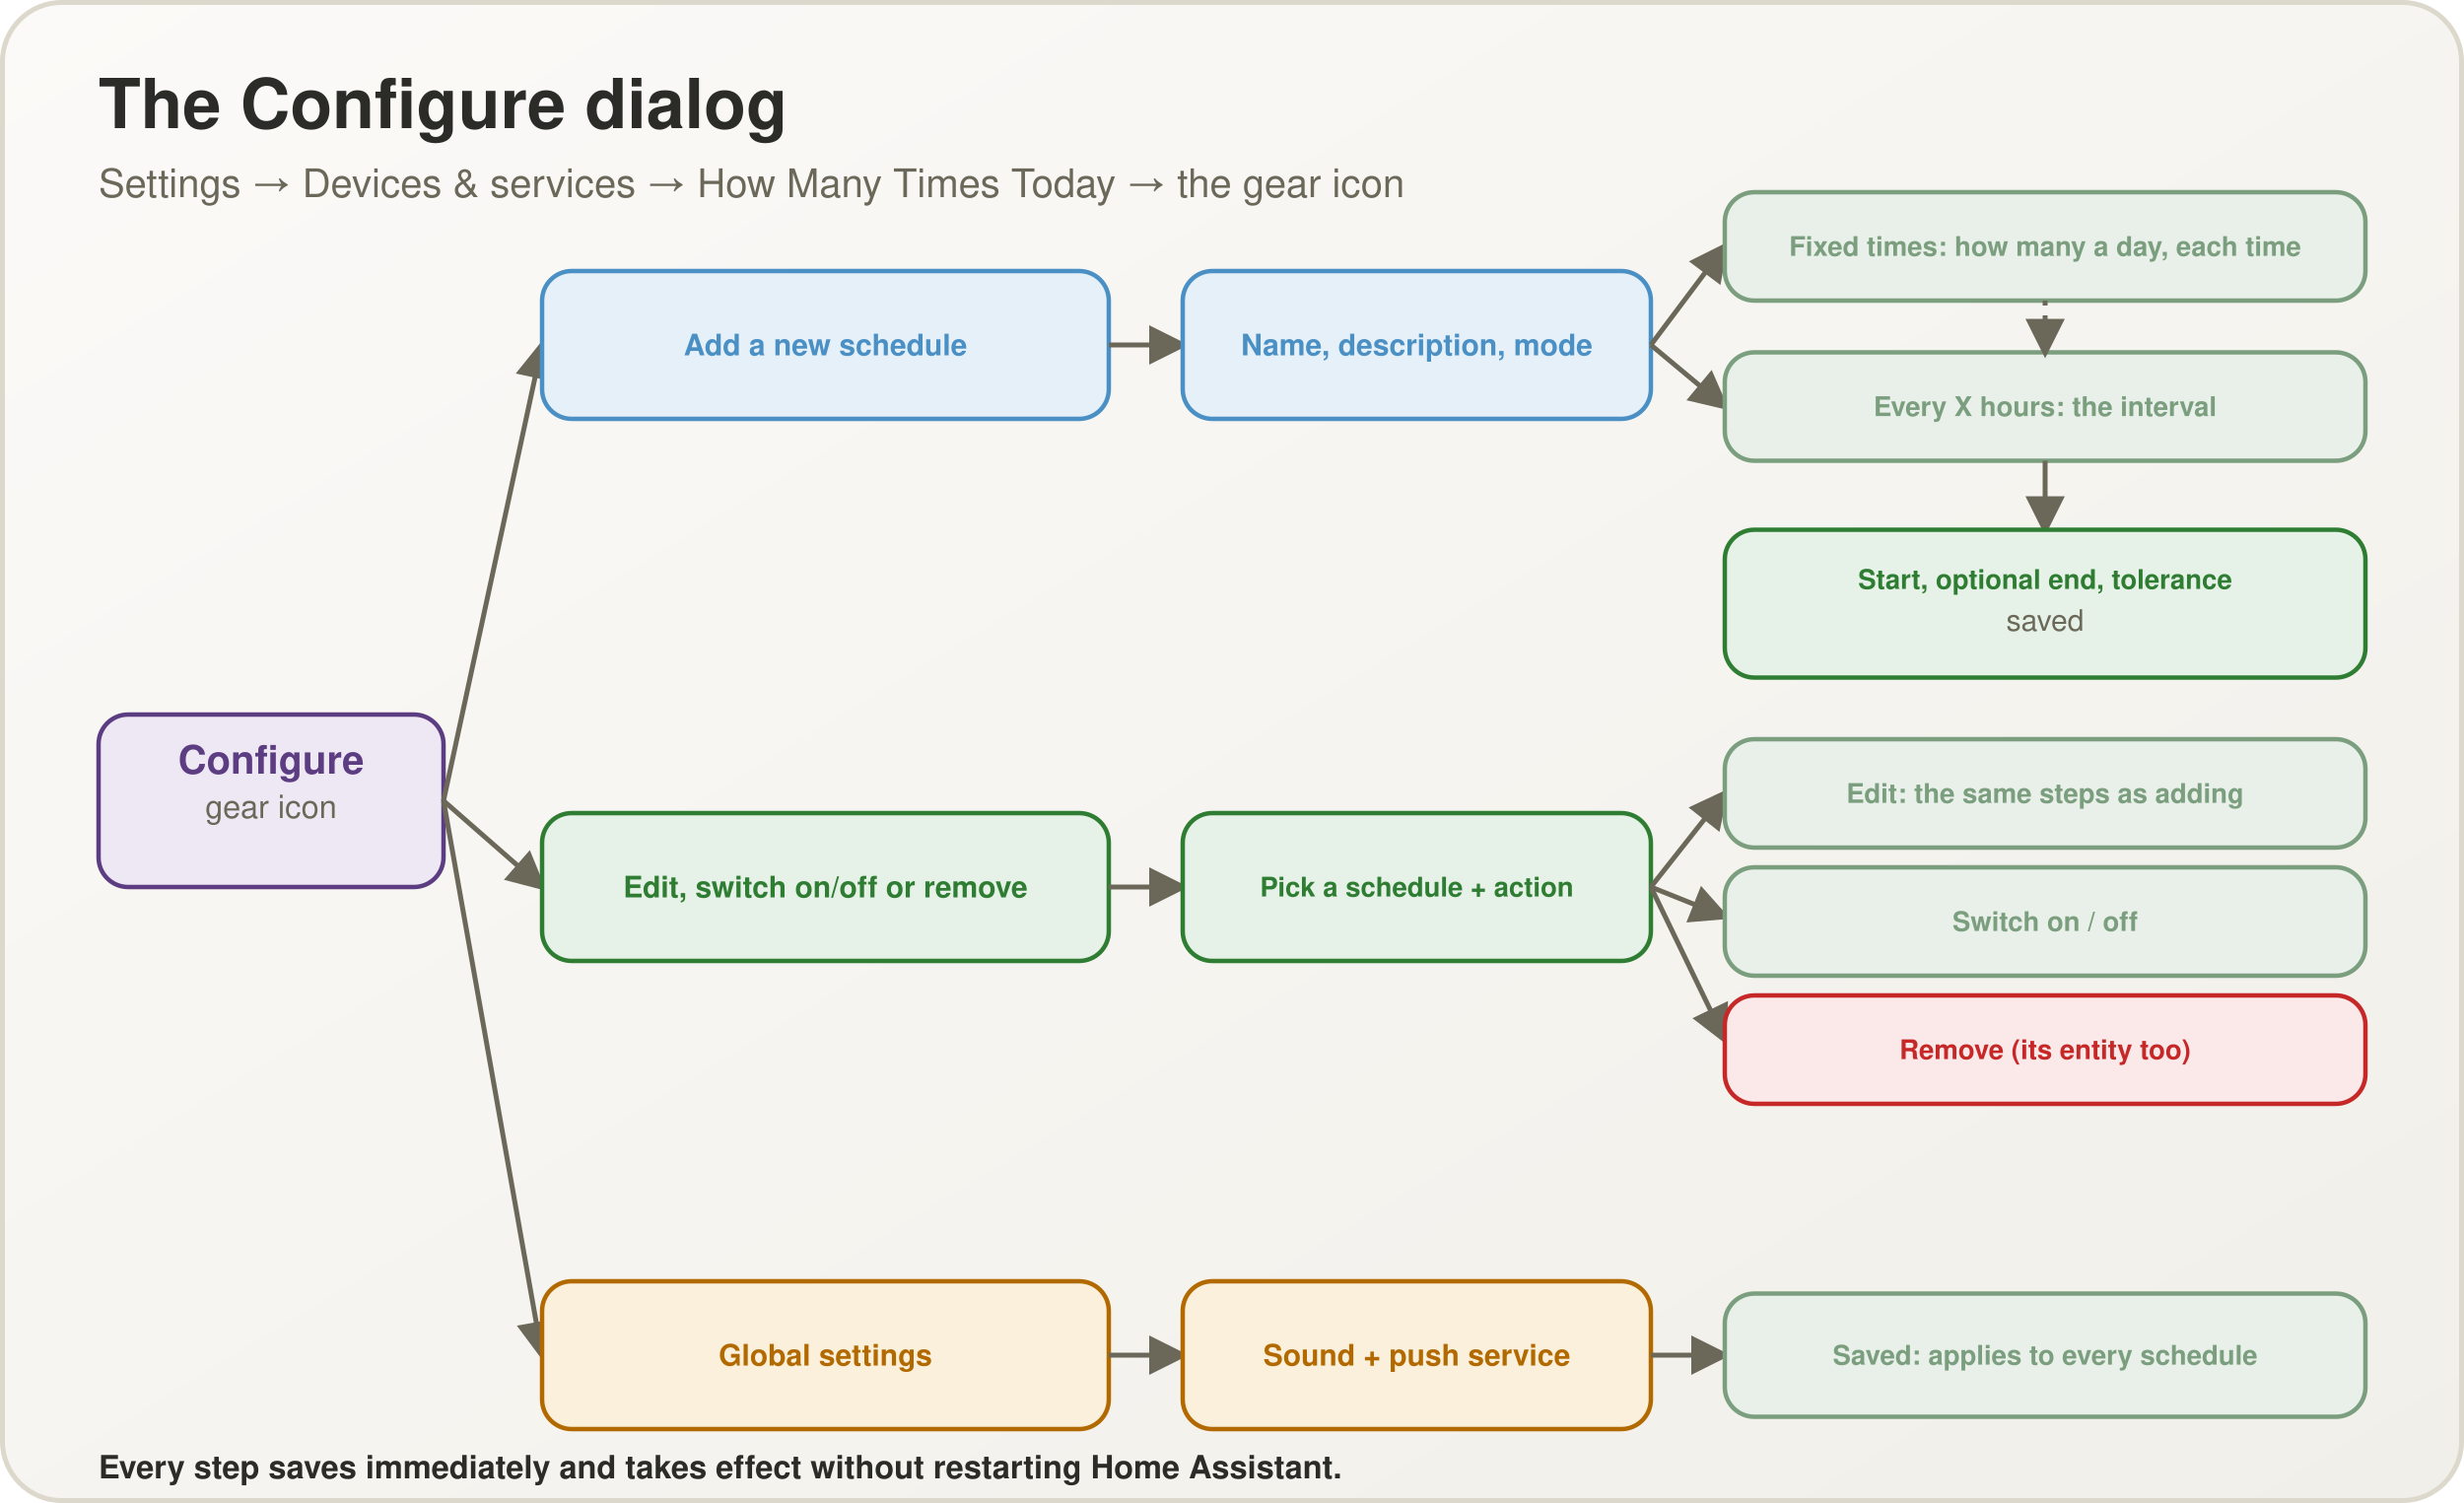
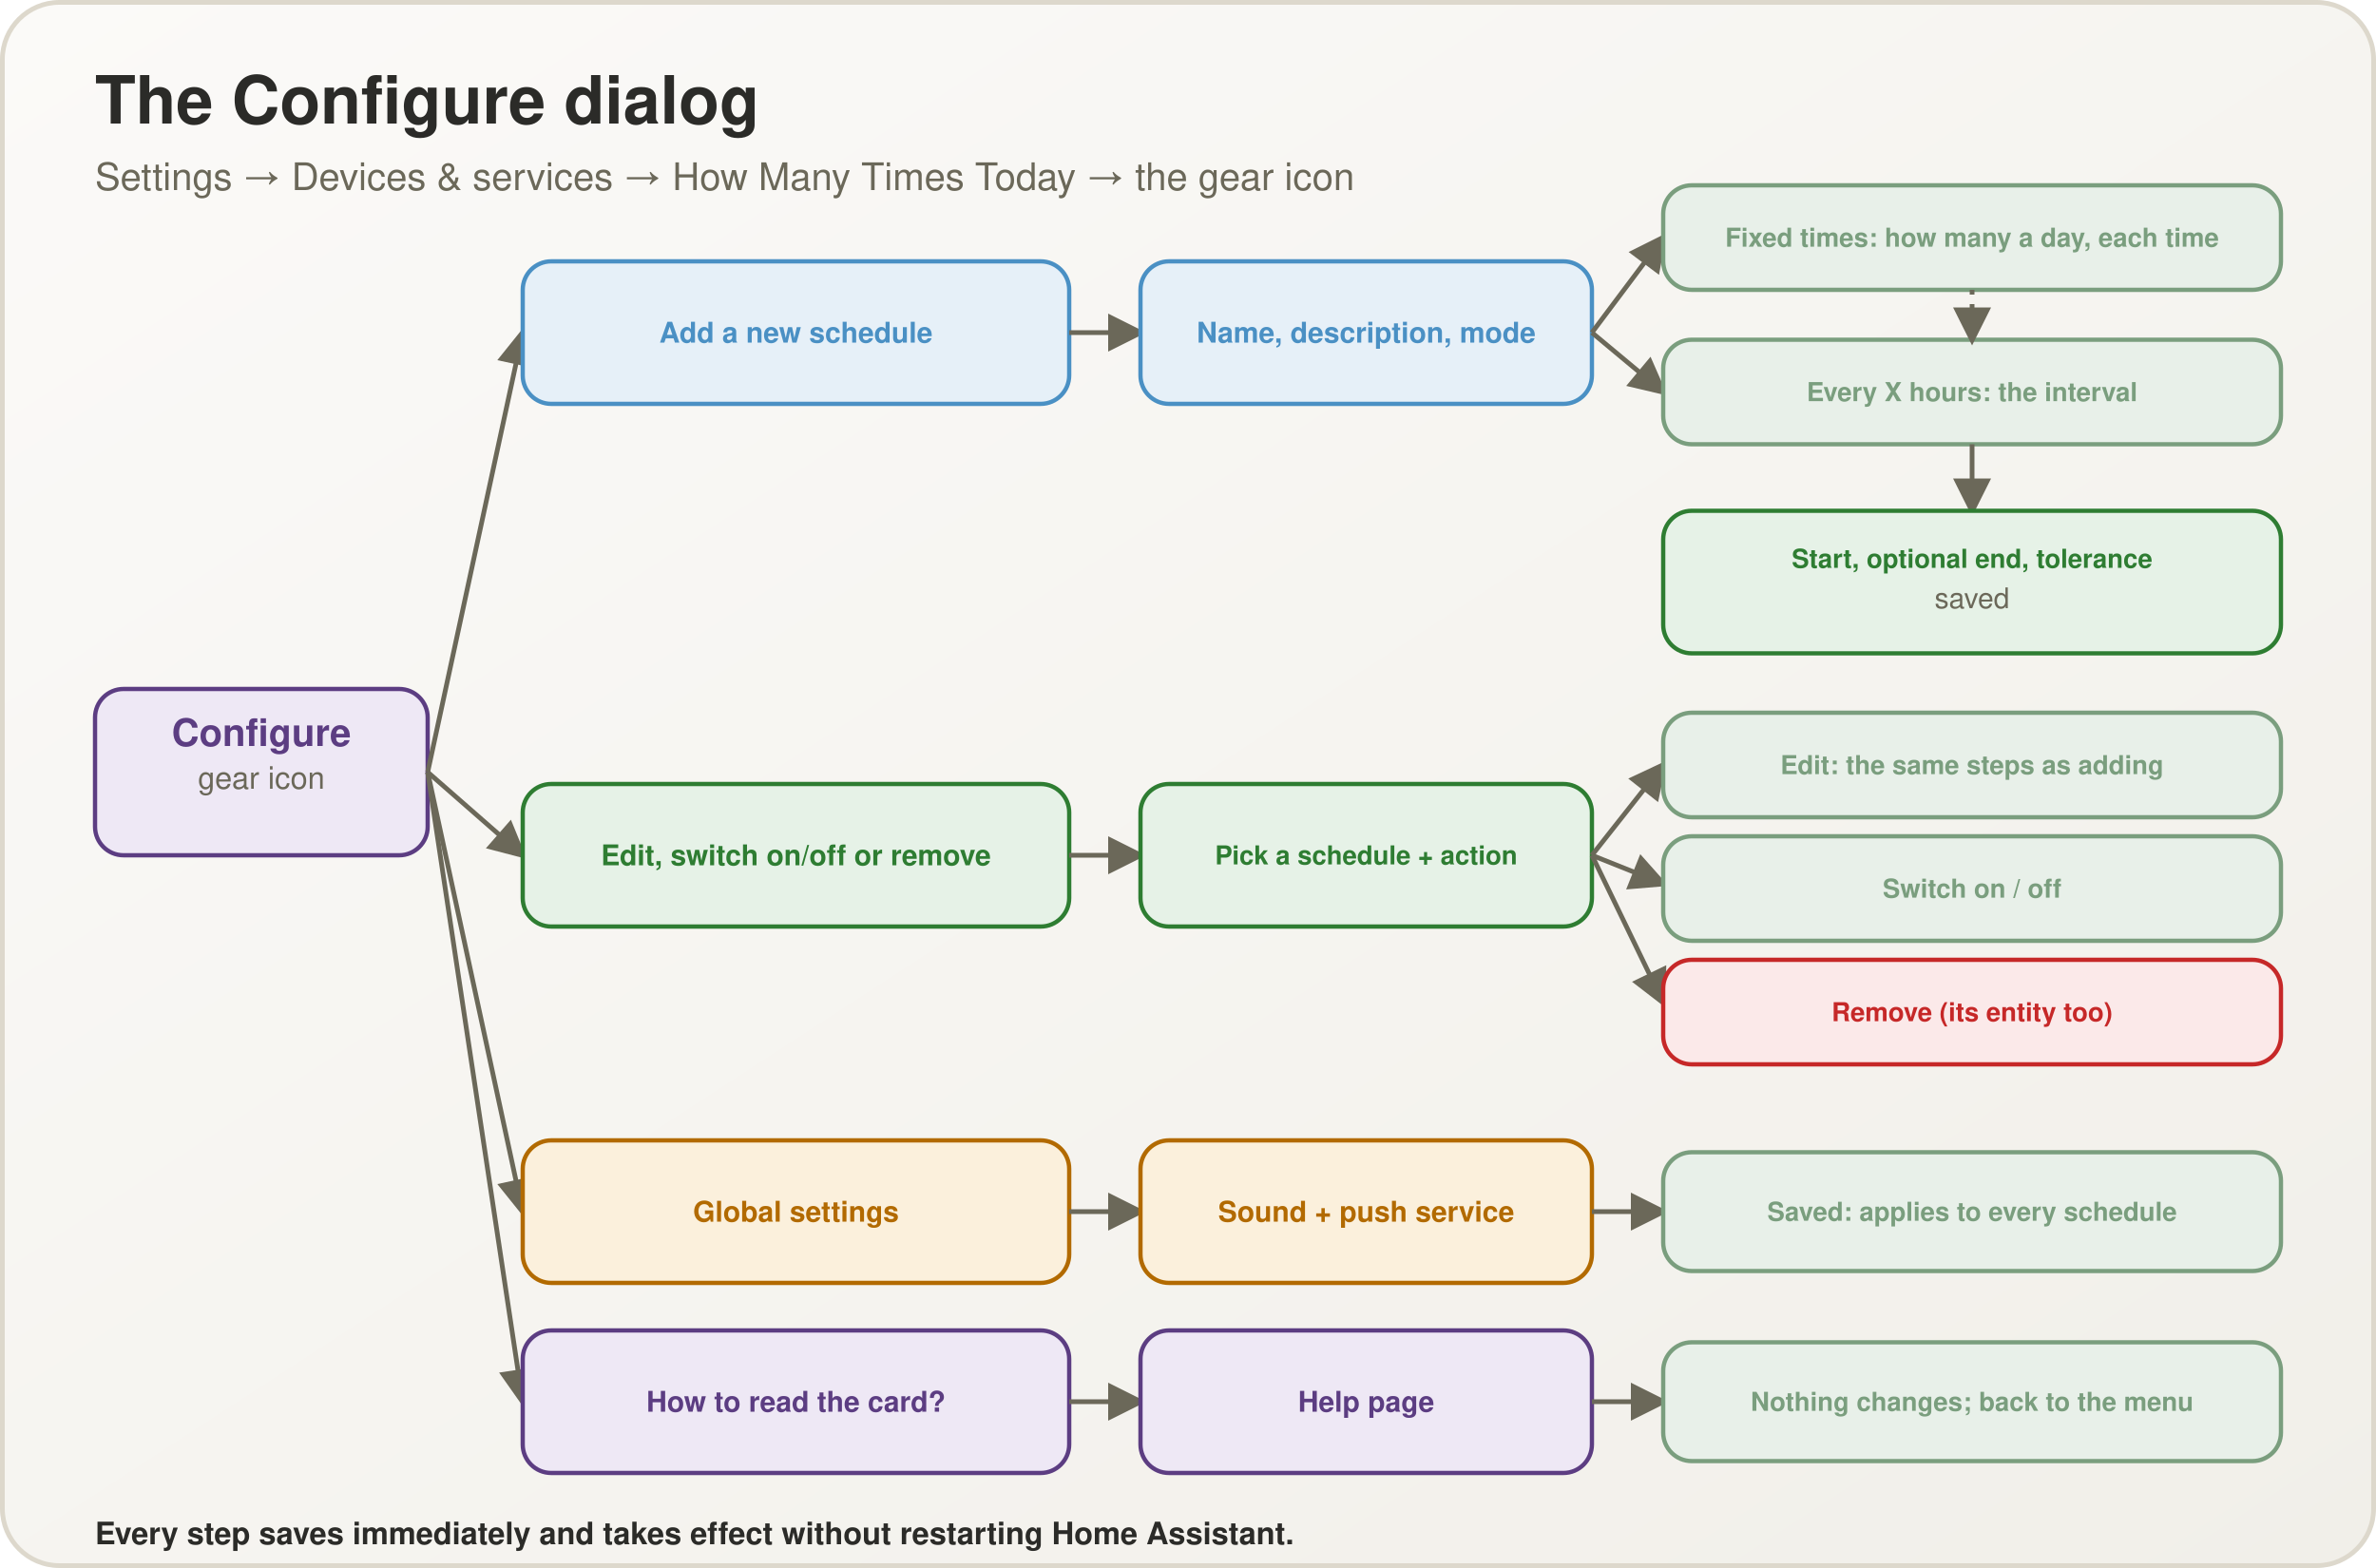
- <svg xmlns="http://www.w3.org/2000/svg" viewBox="0 0 1000 610" width="1000" height="610">
+ <svg xmlns="http://www.w3.org/2000/svg" viewBox="0 0 1000 660" width="1000" height="660">
  <defs>
    <linearGradient id="bg" x1="0" y1="0" x2="1" y2="1">
      <stop offset="0" stop-color="#fbfaf8" />
      <stop offset="1" stop-color="#f1efe9" />
    </linearGradient>
    <marker id="m6b6859" viewBox="0 0 10 10" refX="8.5" refY="5" markerWidth="8" markerHeight="8" orient="auto-start-reverse">
      <path d="M0,0 L10,5 L0,10 z" fill="#6b6859" />
    </marker>
  </defs>
-   <rect x="1" y="1" width="998" height="608" rx="24" fill="url(#bg)" stroke="#ddd8cc" stroke-width="2" />
+   <rect x="1" y="1" width="998" height="658" rx="24" fill="url(#bg)" stroke="#ddd8cc" stroke-width="2" />
  <text x="40" y="52" font-family="Segoe UI, Helvetica, Arial, sans-serif" font-size="28" font-weight="700" fill="#2b2b28" text-anchor="start">The Configure dialog</text>
  <text x="40" y="80" font-family="Segoe UI, Helvetica, Arial, sans-serif" font-size="16" font-weight="400" fill="#6b6859" text-anchor="start">Settings → Devices &amp; services → How Many Times Today → the gear icon</text>
  <rect x="40" y="290" width="140" height="70" rx="12" fill="#eee8f5" stroke="#5c3d82" stroke-width="1.8" />
  <text x="110.0" y="314" font-family="Segoe UI, Helvetica, Arial, sans-serif" font-size="16" font-weight="700" fill="#5c3d82" text-anchor="middle">Configure</text>
  <text x="110.0" y="332" font-family="Segoe UI, Helvetica, Arial, sans-serif" font-size="13" font-weight="400" fill="#6b6859" text-anchor="middle">gear icon</text>
  <line x1="180" y1="325" x2="220" y2="140" stroke="#6b6859" stroke-width="2" marker-end="url(#m6b6859)" />
  <rect x="220" y="110" width="230" height="60" rx="12" fill="#e6f0f8" stroke="#4a90c4" stroke-width="1.8" />
  <text x="335.0" y="144.2" font-family="Segoe UI, Helvetica, Arial, sans-serif" font-size="12" font-weight="700" fill="#4a90c4" text-anchor="middle">Add a new schedule</text>
  <line x1="450" y1="140" x2="480" y2="140" stroke="#6b6859" stroke-width="2" marker-end="url(#m6b6859)" />
  <line x1="180" y1="325" x2="220" y2="360" stroke="#6b6859" stroke-width="2" marker-end="url(#m6b6859)" />
  <rect x="220" y="330" width="230" height="60" rx="12" fill="#e6f2e7" stroke="#2e7d32" stroke-width="1.8" />
  <text x="335.0" y="364.2" font-family="Segoe UI, Helvetica, Arial, sans-serif" font-size="12" font-weight="700" fill="#2e7d32" text-anchor="middle">Edit, switch on/off or remove</text>
  <line x1="450" y1="360" x2="480" y2="360" stroke="#6b6859" stroke-width="2" marker-end="url(#m6b6859)" />
-   <line x1="180" y1="325" x2="220" y2="550" stroke="#6b6859" stroke-width="2" marker-end="url(#m6b6859)" />
-   <rect x="220" y="520" width="230" height="60" rx="12" fill="#fbf0dc" stroke="#b26a00" stroke-width="1.8" />
-   <text x="335.0" y="554.2" font-family="Segoe UI, Helvetica, Arial, sans-serif" font-size="12" font-weight="700" fill="#b26a00" text-anchor="middle">Global settings</text>
-   <line x1="450" y1="550" x2="480" y2="550" stroke="#6b6859" stroke-width="2" marker-end="url(#m6b6859)" />
+   <line x1="180" y1="325" x2="220" y2="510" stroke="#6b6859" stroke-width="2" marker-end="url(#m6b6859)" />
+   <rect x="220" y="480" width="230" height="60" rx="12" fill="#fbf0dc" stroke="#b26a00" stroke-width="1.8" />
+   <text x="335.0" y="514.2" font-family="Segoe UI, Helvetica, Arial, sans-serif" font-size="12" font-weight="700" fill="#b26a00" text-anchor="middle">Global settings</text>
+   <line x1="450" y1="510" x2="480" y2="510" stroke="#6b6859" stroke-width="2" marker-end="url(#m6b6859)" />
  <rect x="480" y="110" width="190" height="60" rx="12" fill="#e6f0f8" stroke="#4a90c4" stroke-width="1.8" />
  <text x="575.0" y="144.2" font-family="Segoe UI, Helvetica, Arial, sans-serif" font-size="12" font-weight="700" fill="#4a90c4" text-anchor="middle">Name, description, mode</text>
  <line x1="670" y1="140" x2="700" y2="100" stroke="#6b6859" stroke-width="2" marker-end="url(#m6b6859)" />
  <line x1="670" y1="140" x2="700" y2="165" stroke="#6b6859" stroke-width="2" marker-end="url(#m6b6859)" />
  <rect x="700" y="78" width="260" height="44" rx="12" fill="#e8f0e9" stroke="#7a9e7e" stroke-width="1.8" />
  <text x="830.0" y="103.85" font-family="Segoe UI, Helvetica, Arial, sans-serif" font-size="11" font-weight="700" fill="#7a9e7e" text-anchor="middle">Fixed times: how many a day, each time</text>
  <rect x="700" y="143" width="260" height="44" rx="12" fill="#e8f0e9" stroke="#7a9e7e" stroke-width="1.8" />
  <text x="830.0" y="168.85" font-family="Segoe UI, Helvetica, Arial, sans-serif" font-size="11" font-weight="700" fill="#7a9e7e" text-anchor="middle">Every X hours: the interval</text>
  <line x1="830" y1="122" x2="830" y2="143" stroke="#6b6859" stroke-width="2" stroke-dasharray="2 4" marker-end="url(#m6b6859)" />
  <line x1="830" y1="187" x2="830" y2="215" stroke="#6b6859" stroke-width="2" marker-end="url(#m6b6859)" />
  <rect x="700" y="215" width="260" height="60" rx="12" fill="#e6f2e7" stroke="#2e7d32" stroke-width="1.8" />
  <text x="830.0" y="239" font-family="Segoe UI, Helvetica, Arial, sans-serif" font-size="11" font-weight="700" fill="#2e7d32" text-anchor="middle">Start, optional end, tolerance</text>
  <text x="830.0" y="256" font-family="Segoe UI, Helvetica, Arial, sans-serif" font-size="12" font-weight="400" fill="#6b6859" text-anchor="middle">saved</text>
  <rect x="480" y="330" width="190" height="60" rx="12" fill="#e6f2e7" stroke="#2e7d32" stroke-width="1.8" />
  <text x="575.0" y="363.85" font-family="Segoe UI, Helvetica, Arial, sans-serif" font-size="11" font-weight="700" fill="#2e7d32" text-anchor="middle">Pick a schedule + action</text>
  <line x1="670" y1="360" x2="700" y2="322" stroke="#6b6859" stroke-width="2" marker-end="url(#m6b6859)" />
  <line x1="670" y1="360" x2="700" y2="372" stroke="#6b6859" stroke-width="2" marker-end="url(#m6b6859)" />
  <line x1="670" y1="360" x2="700" y2="422" stroke="#6b6859" stroke-width="2" marker-end="url(#m6b6859)" />
  <rect x="700" y="300" width="260" height="44" rx="12" fill="#e8f0e9" stroke="#7a9e7e" stroke-width="1.8" />
  <text x="830.0" y="325.85" font-family="Segoe UI, Helvetica, Arial, sans-serif" font-size="11" font-weight="700" fill="#7a9e7e" text-anchor="middle">Edit: the same steps as adding</text>
  <rect x="700" y="352" width="260" height="44" rx="12" fill="#e8f0e9" stroke="#7a9e7e" stroke-width="1.8" />
  <text x="830.0" y="377.85" font-family="Segoe UI, Helvetica, Arial, sans-serif" font-size="11" font-weight="700" fill="#7a9e7e" text-anchor="middle">Switch on / off</text>
  <rect x="700" y="404" width="260" height="44" rx="12" fill="#fbe9e9" stroke="#c62828" stroke-width="1.8" />
  <text x="830.0" y="429.85" font-family="Segoe UI, Helvetica, Arial, sans-serif" font-size="11" font-weight="700" fill="#c62828" text-anchor="middle">Remove (its entity too)</text>
-   <rect x="480" y="520" width="190" height="60" rx="12" fill="#fbf0dc" stroke="#b26a00" stroke-width="1.8" />
-   <text x="575.0" y="554.2" font-family="Segoe UI, Helvetica, Arial, sans-serif" font-size="12" font-weight="700" fill="#b26a00" text-anchor="middle">Sound + push service</text>
-   <line x1="670" y1="550" x2="700" y2="550" stroke="#6b6859" stroke-width="2" marker-end="url(#m6b6859)" />
-   <rect x="700" y="525" width="260" height="50" rx="12" fill="#e8f0e9" stroke="#7a9e7e" stroke-width="1.8" />
-   <text x="830.0" y="553.85" font-family="Segoe UI, Helvetica, Arial, sans-serif" font-size="11" font-weight="700" fill="#7a9e7e" text-anchor="middle">Saved: applies to every schedule</text>
-   <text x="40" y="600" font-family="Segoe UI, Helvetica, Arial, sans-serif" font-size="13" font-weight="600" fill="#2b2b28" text-anchor="start">Every step saves immediately and takes effect without restarting Home Assistant.</text>
+   <rect x="480" y="480" width="190" height="60" rx="12" fill="#fbf0dc" stroke="#b26a00" stroke-width="1.8" />
+   <text x="575.0" y="514.2" font-family="Segoe UI, Helvetica, Arial, sans-serif" font-size="12" font-weight="700" fill="#b26a00" text-anchor="middle">Sound + push service</text>
+   <line x1="670" y1="510" x2="700" y2="510" stroke="#6b6859" stroke-width="2" marker-end="url(#m6b6859)" />
+   <rect x="700" y="485" width="260" height="50" rx="12" fill="#e8f0e9" stroke="#7a9e7e" stroke-width="1.8" />
+   <text x="830.0" y="513.85" font-family="Segoe UI, Helvetica, Arial, sans-serif" font-size="11" font-weight="700" fill="#7a9e7e" text-anchor="middle">Saved: applies to every schedule</text>
+   <line x1="180" y1="325" x2="220" y2="590" stroke="#6b6859" stroke-width="2" marker-end="url(#m6b6859)" />
+   <rect x="220" y="560" width="230" height="60" rx="12" fill="#eee8f5" stroke="#5c3d82" stroke-width="1.8" />
+   <text x="335.0" y="594.2" font-family="Segoe UI, Helvetica, Arial, sans-serif" font-size="12" font-weight="700" fill="#5c3d82" text-anchor="middle">How to read the card?</text>
+   <line x1="450" y1="590" x2="480" y2="590" stroke="#6b6859" stroke-width="2" marker-end="url(#m6b6859)" />
+   <rect x="480" y="560" width="190" height="60" rx="12" fill="#eee8f5" stroke="#5c3d82" stroke-width="1.8" />
+   <text x="575.0" y="594.2" font-family="Segoe UI, Helvetica, Arial, sans-serif" font-size="12" font-weight="700" fill="#5c3d82" text-anchor="middle">Help page</text>
+   <line x1="670" y1="590" x2="700" y2="590" stroke="#6b6859" stroke-width="2" marker-end="url(#m6b6859)" />
+   <rect x="700" y="565" width="260" height="50" rx="12" fill="#e8f0e9" stroke="#7a9e7e" stroke-width="1.8" />
+   <text x="830.0" y="593.85" font-family="Segoe UI, Helvetica, Arial, sans-serif" font-size="11" font-weight="700" fill="#7a9e7e" text-anchor="middle">Nothing changes; back to the menu</text>
+   <text x="40" y="650" font-family="Segoe UI, Helvetica, Arial, sans-serif" font-size="13" font-weight="600" fill="#2b2b28" text-anchor="start">Every step saves immediately and takes effect without restarting Home Assistant.</text>
</svg>
